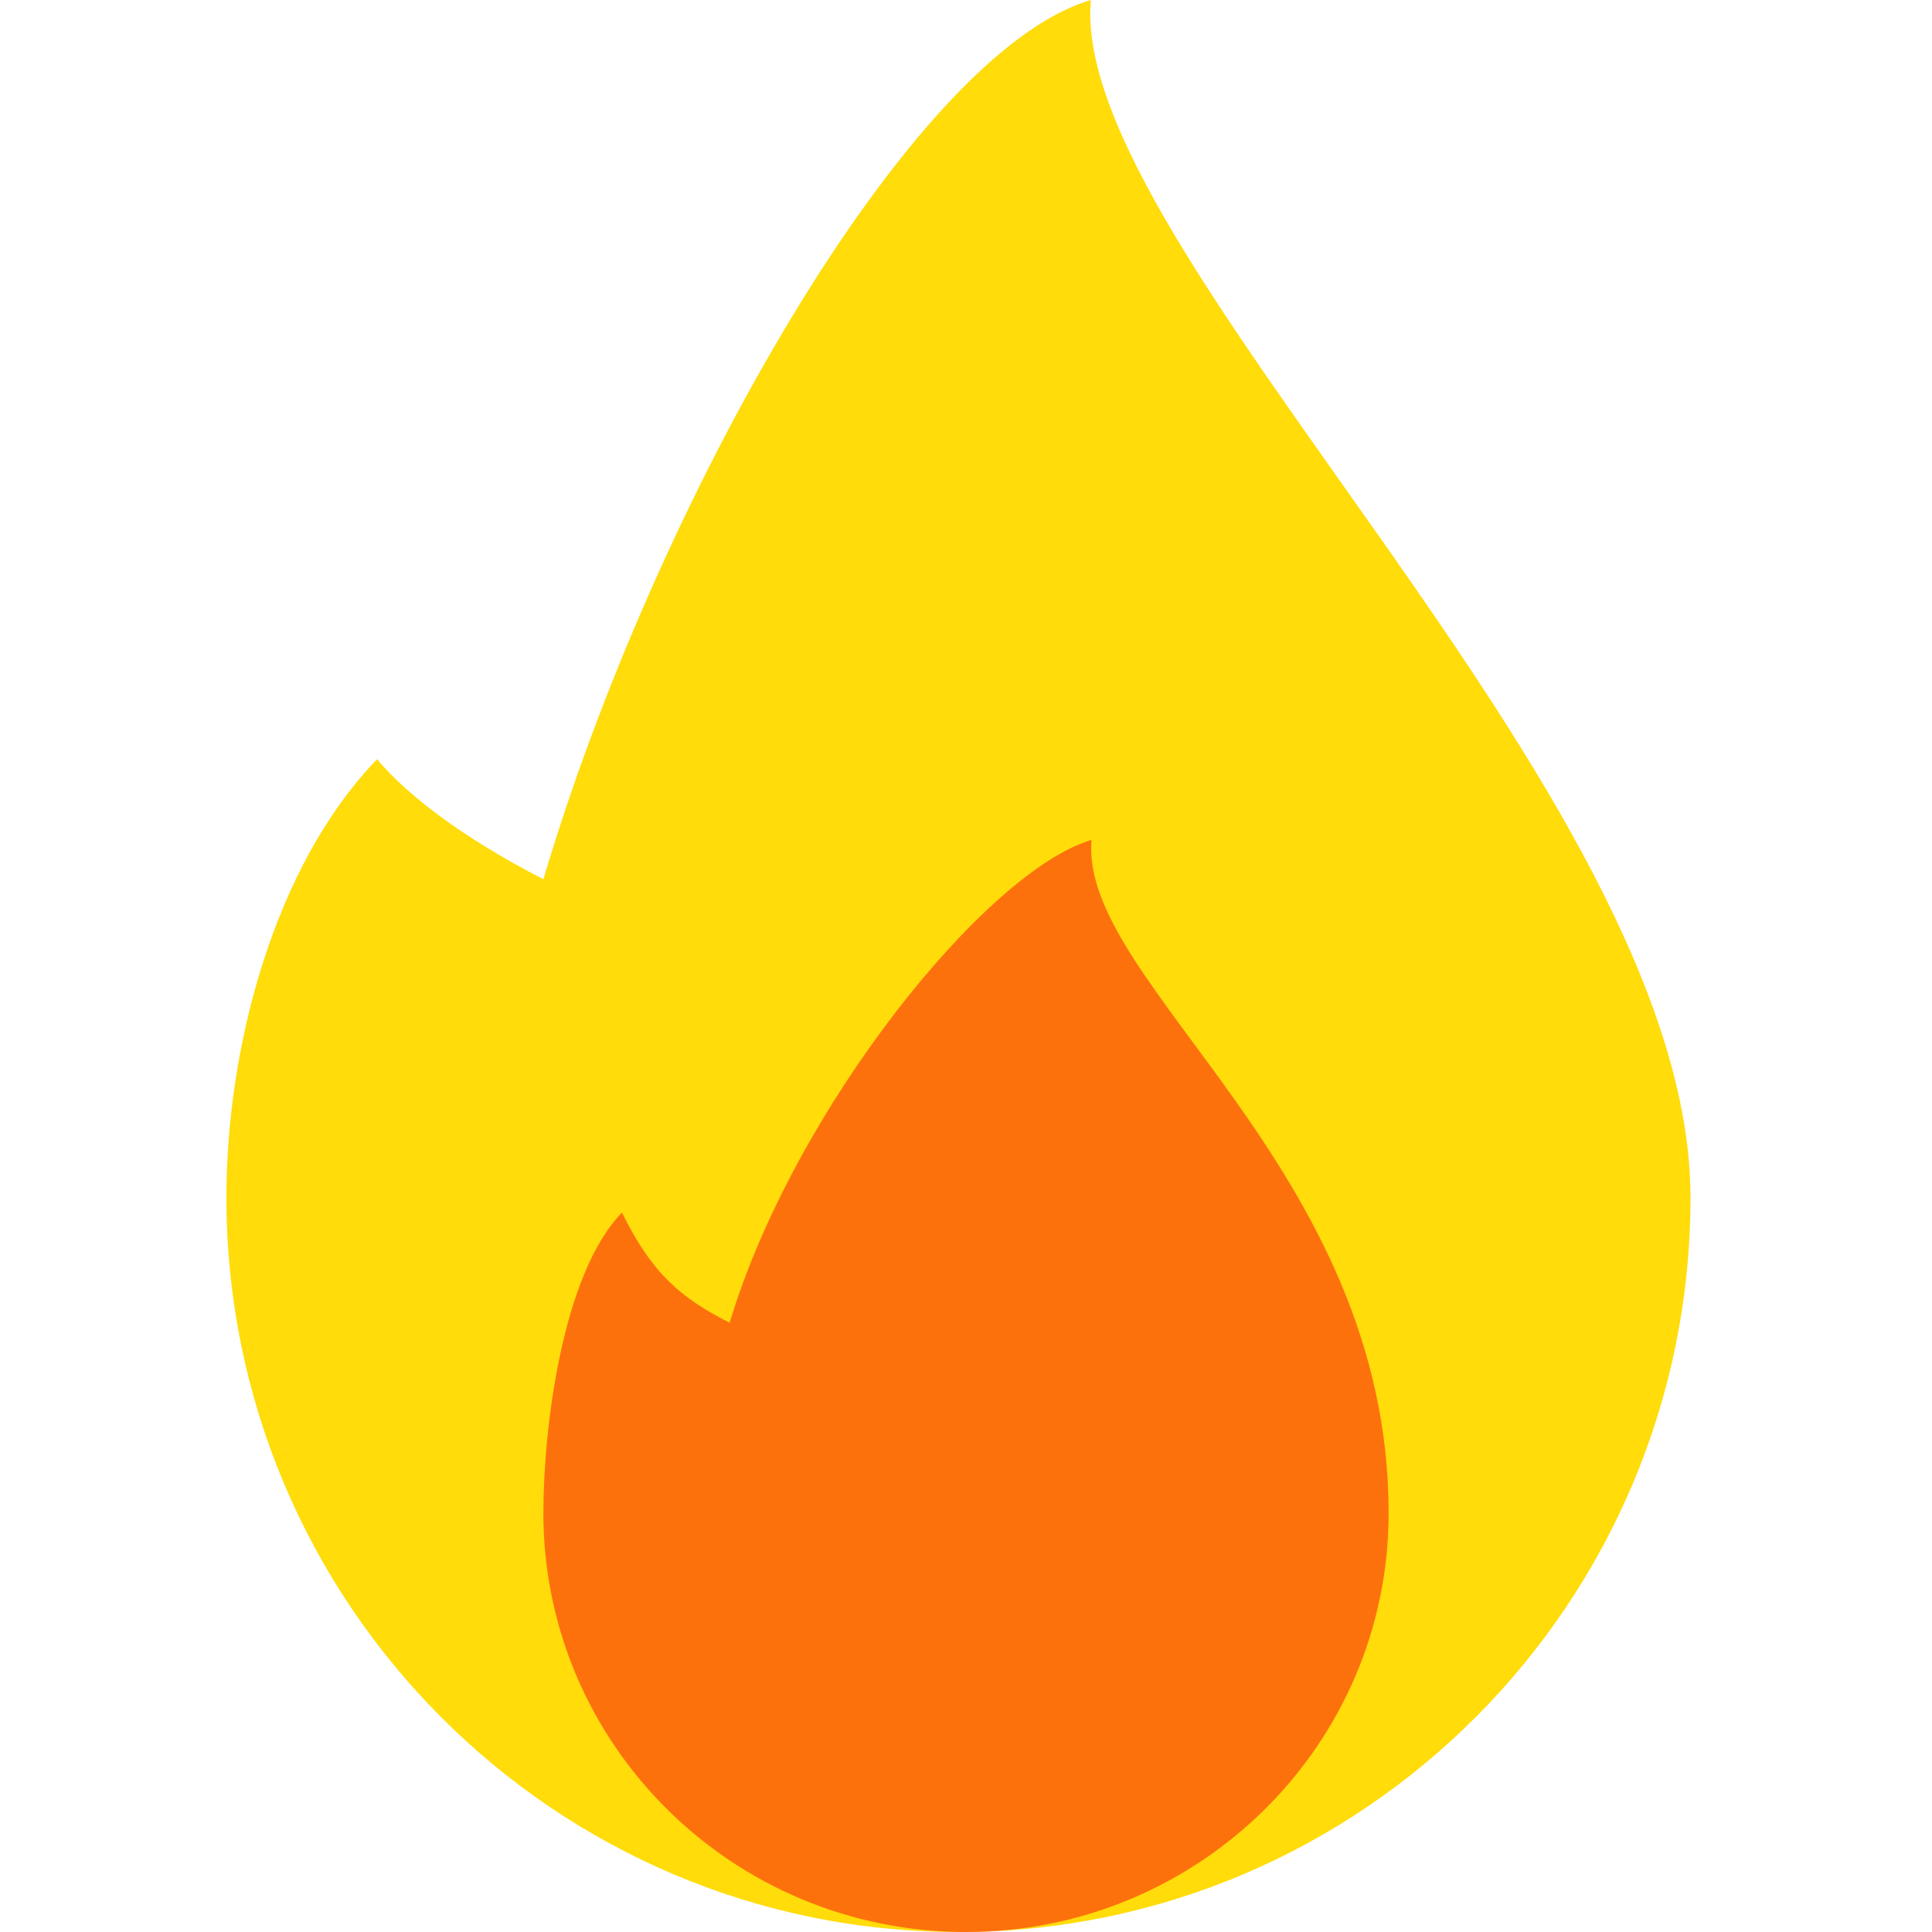
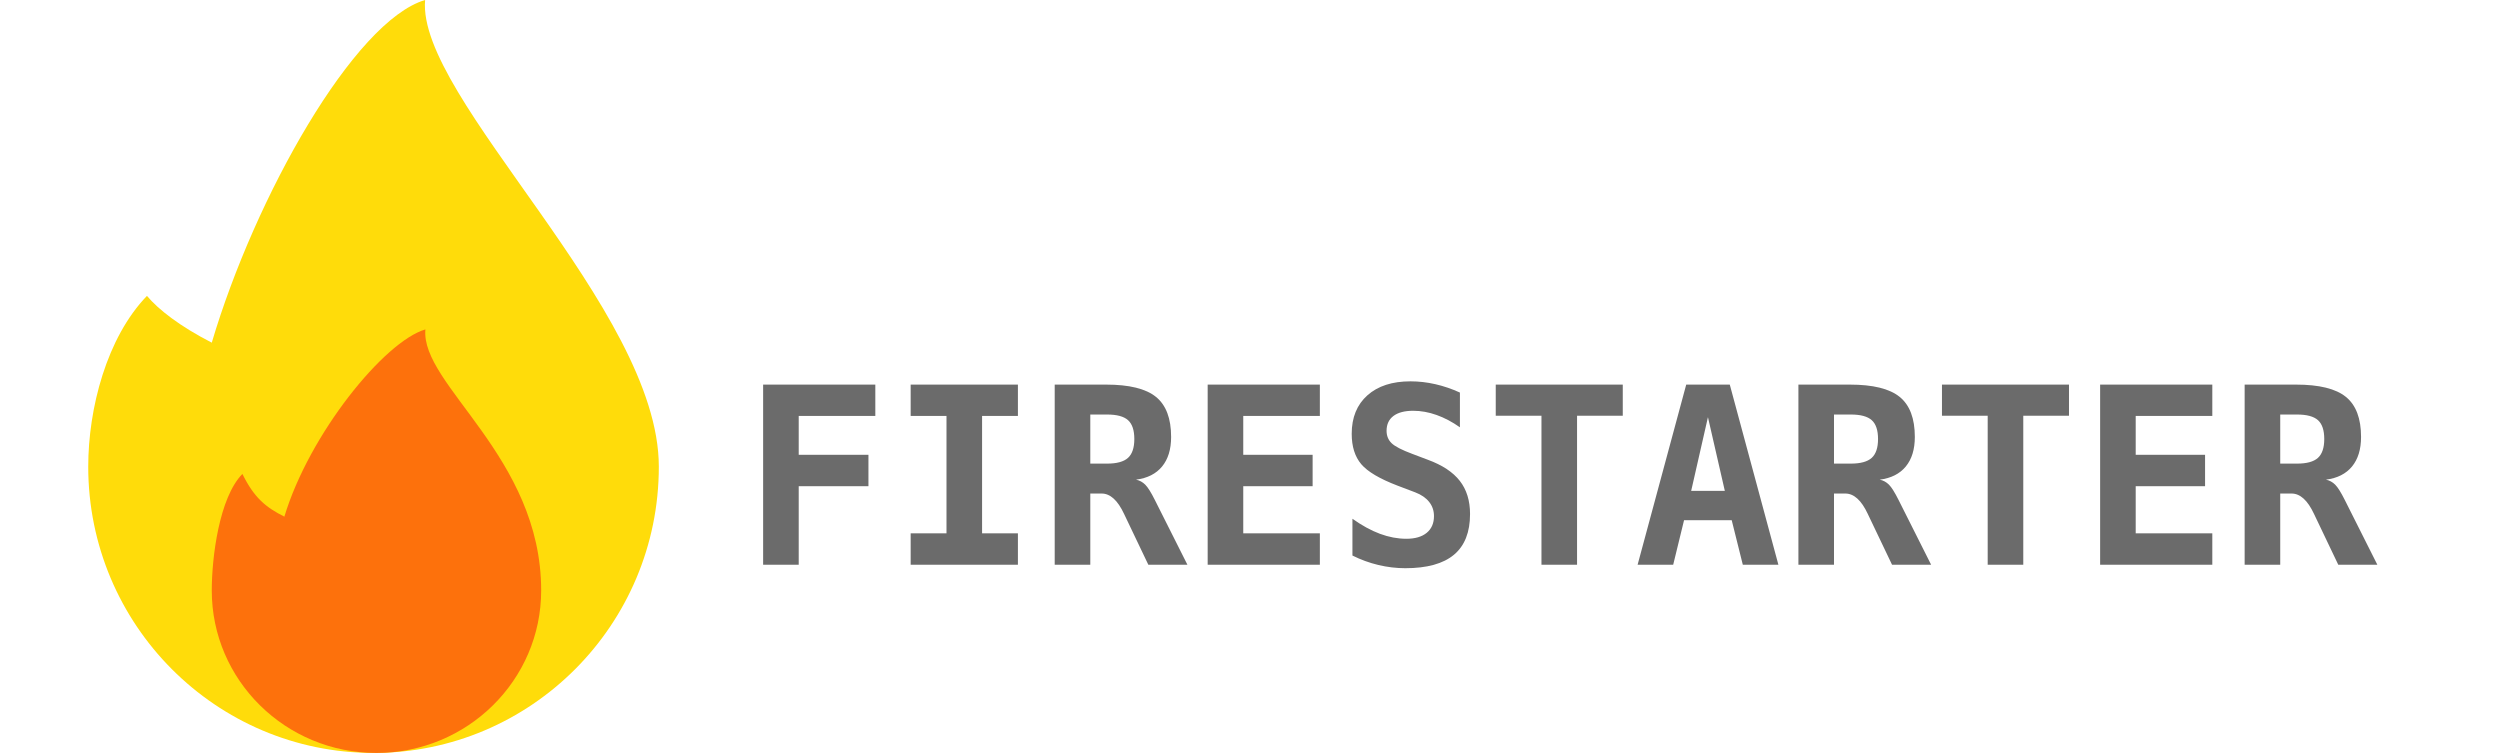
- <svg xmlns="http://www.w3.org/2000/svg" width="128px" height="128px" viewBox="0 0 128 128" version="1.1">
+ <svg xmlns="http://www.w3.org/2000/svg" width="425px" height="128px" viewBox="0 0 425 128" version="1.1">
  <g id="Artboard" stroke="none" stroke-width="1" fill="none" fill-rule="evenodd">
    <path d="M63.5,128 C90.286,128 112,106.196 112,79.335 C112,52.474 70.791,16.637 72.269,0 C60.198,3.568 43.354,33.449 36,58.252 C30.558,55.456 26.917,52.615 24.983,50.3 C18.149,57.37 15,69.42 15,79.335 C15,106.212 36.714,128 63.5,128 Z" id="Oval" fill="#FFDC0A" />
-     <path d="M64,128 C79.464,128 92,115.565 92,100.246 C92,77.334 71.465,65.136 72.318,55.648 C65.35,57.683 52.587,73.489 48.341,87.635 C45.199,86.04 43.22,84.445 41.209,80.336 C37.264,84.368 36,94.591 36,100.246 C36,115.574 48.536,128 64,128 Z" id="Oval-Copy" fill="#FD710C" />
+     <path d="M64,128 C79.464,128 92,115.625 92,100.381 C92,77.581 71.465,65.442 72.318,56 C65.35,58.025 52.587,73.755 48.341,87.831 C45.199,86.244 43.22,84.657 41.209,80.568 C37.264,84.58 36,94.754 36,100.381 C36,115.635 48.536,128 64,128 Z" id="Oval-Copy" fill="#FD710C" />
+     <path d="M135.782,96 L135.782,82.649 L147.636,82.649 L147.636,77.317 L135.782,77.317 L135.782,70.714 L148.805,70.714 L148.805,65.382 L129.732,65.382 L129.732,96 L135.782,96 Z M173.045,96 L173.045,90.668 L166.954,90.668 L166.954,70.714 L173.045,70.714 L173.045,65.382 L154.813,65.382 L154.813,70.714 L160.904,70.714 L160.904,90.668 L154.813,90.668 L154.813,96 L173.045,96 Z M185.35,96 L185.35,83.9 L187.277,83.9 C188.74,83.9 190.012,85.056 191.092,87.366 C191.27,87.749 191.413,88.05 191.522,88.269 L191.522,88.269 L195.214,96 L201.858,96 L196.321,84.987 C195.679,83.702 195.135,82.837 194.691,82.393 C194.247,81.949 193.724,81.665 193.122,81.542 C195.05,81.296 196.526,80.551 197.552,79.307 C198.577,78.062 199.09,76.388 199.09,74.282 C199.09,71.138 198.232,68.868 196.516,67.474 C194.8,66.079 191.974,65.382 188.036,65.382 L188.036,65.382 L179.3,65.382 L179.3,96 L185.35,96 Z M188.2,78.814 L185.35,78.814 L185.35,70.468 L188.2,70.468 C189.868,70.468 191.058,70.789 191.769,71.432 C192.479,72.074 192.835,73.141 192.835,74.631 C192.835,76.121 192.476,77.191 191.758,77.84 C191.041,78.49 189.854,78.814 188.2,78.814 L188.2,78.814 Z M224.376,96 L224.376,90.668 L211.354,90.668 L211.354,82.649 L223.146,82.649 L223.146,77.317 L211.354,77.317 L211.354,70.714 L224.376,70.714 L224.376,65.382 L205.304,65.382 L205.304,96 L224.376,96 Z M238.896,96.595 C242.587,96.595 245.345,95.833 247.17,94.308 C248.996,92.784 249.908,90.477 249.908,87.387 C249.908,85.117 249.327,83.237 248.165,81.747 C247.003,80.257 245.191,79.061 242.73,78.158 L242.73,78.158 L240.126,77.174 C238.321,76.504 237.135,75.892 236.568,75.338 C236,74.785 235.717,74.084 235.717,73.236 C235.717,72.143 236.106,71.302 236.886,70.714 C237.665,70.126 238.786,69.832 240.249,69.832 C241.562,69.832 242.888,70.071 244.228,70.55 C245.567,71.028 246.887,71.726 248.186,72.642 L248.186,72.642 L248.186,66.735 C246.805,66.106 245.41,65.631 244.002,65.31 C242.594,64.989 241.186,64.828 239.777,64.828 C236.674,64.828 234.233,65.621 232.456,67.207 C230.679,68.793 229.79,70.974 229.79,73.749 C229.79,75.909 230.33,77.628 231.41,78.907 C232.49,80.185 234.555,81.405 237.604,82.567 L237.604,82.567 L240.577,83.695 C241.616,84.092 242.409,84.635 242.956,85.326 C243.503,86.016 243.776,86.819 243.776,87.735 C243.776,88.952 243.366,89.899 242.546,90.576 C241.726,91.252 240.57,91.591 239.08,91.591 C237.604,91.591 236.11,91.311 234.599,90.75 C233.088,90.189 231.526,89.335 229.913,88.187 L229.913,88.187 L229.913,94.441 C231.335,95.152 232.808,95.689 234.333,96.051 C235.857,96.414 237.378,96.595 238.896,96.595 Z M268.099,96 L268.099,70.673 L275.871,70.673 L275.871,65.382 L254.276,65.382 L254.276,70.673 L262.049,70.673 L262.049,96 L268.099,96 Z M284.443,96 L286.289,88.433 L294.39,88.433 L296.276,96 L302.326,96 L294.062,65.382 L286.658,65.382 L278.394,96 L284.443,96 Z M293.221,83.449 L287.499,83.449 L290.35,70.919 L293.221,83.449 Z M311.78,96 L311.78,83.9 L313.708,83.9 C315.171,83.9 316.442,85.056 317.522,87.366 C317.7,87.749 317.844,88.05 317.953,88.269 L317.953,88.269 L321.645,96 L328.289,96 L322.752,84.987 C322.109,83.702 321.566,82.837 321.122,82.393 C320.677,81.949 320.154,81.665 319.553,81.542 C321.48,81.296 322.957,80.551 323.982,79.307 C325.008,78.062 325.521,76.388 325.521,74.282 C325.521,71.138 324.663,68.868 322.947,67.474 C321.231,66.079 318.404,65.382 314.467,65.382 L314.467,65.382 L305.73,65.382 L305.73,96 L311.78,96 Z M314.631,78.814 L311.78,78.814 L311.78,70.468 L314.631,70.468 C316.299,70.468 317.488,70.789 318.199,71.432 C318.91,72.074 319.266,73.141 319.266,74.631 C319.266,76.121 318.907,77.191 318.189,77.84 C317.471,78.49 316.285,78.814 314.631,78.814 L314.631,78.814 Z M343.957,96 L343.957,70.673 L351.729,70.673 L351.729,65.382 L330.135,65.382 L330.135,70.673 L337.907,70.673 L337.907,96 L343.957,96 Z M376.093,96 L376.093,90.668 L363.07,90.668 L363.07,82.649 L374.862,82.649 L374.862,77.317 L363.07,77.317 L363.07,70.714 L376.093,70.714 L376.093,65.382 L357.021,65.382 L357.021,96 L376.093,96 Z M387.639,96 L387.639,83.9 L389.566,83.9 C391.029,83.9 392.301,85.056 393.381,87.366 C393.559,87.749 393.702,88.05 393.812,88.269 L393.812,88.269 L397.503,96 L404.147,96 L398.61,84.987 C397.968,83.702 397.424,82.837 396.98,82.393 C396.536,81.949 396.013,81.665 395.411,81.542 C397.339,81.296 398.815,80.551 399.841,79.307 C400.866,78.062 401.379,76.388 401.379,74.282 C401.379,71.138 400.521,68.868 398.805,67.474 C397.089,66.079 394.263,65.382 390.325,65.382 L390.325,65.382 L381.589,65.382 L381.589,96 L387.639,96 Z M390.489,78.814 L387.639,78.814 L387.639,70.468 L390.489,70.468 C392.157,70.468 393.347,70.789 394.058,71.432 C394.769,72.074 395.124,73.141 395.124,74.631 C395.124,76.121 394.765,77.191 394.047,77.84 C393.33,78.49 392.144,78.814 390.489,78.814 L390.489,78.814 Z" id="FIRESTARTER" fill="#6B6B6B" fill-rule="nonzero" />
  </g>
</svg>
